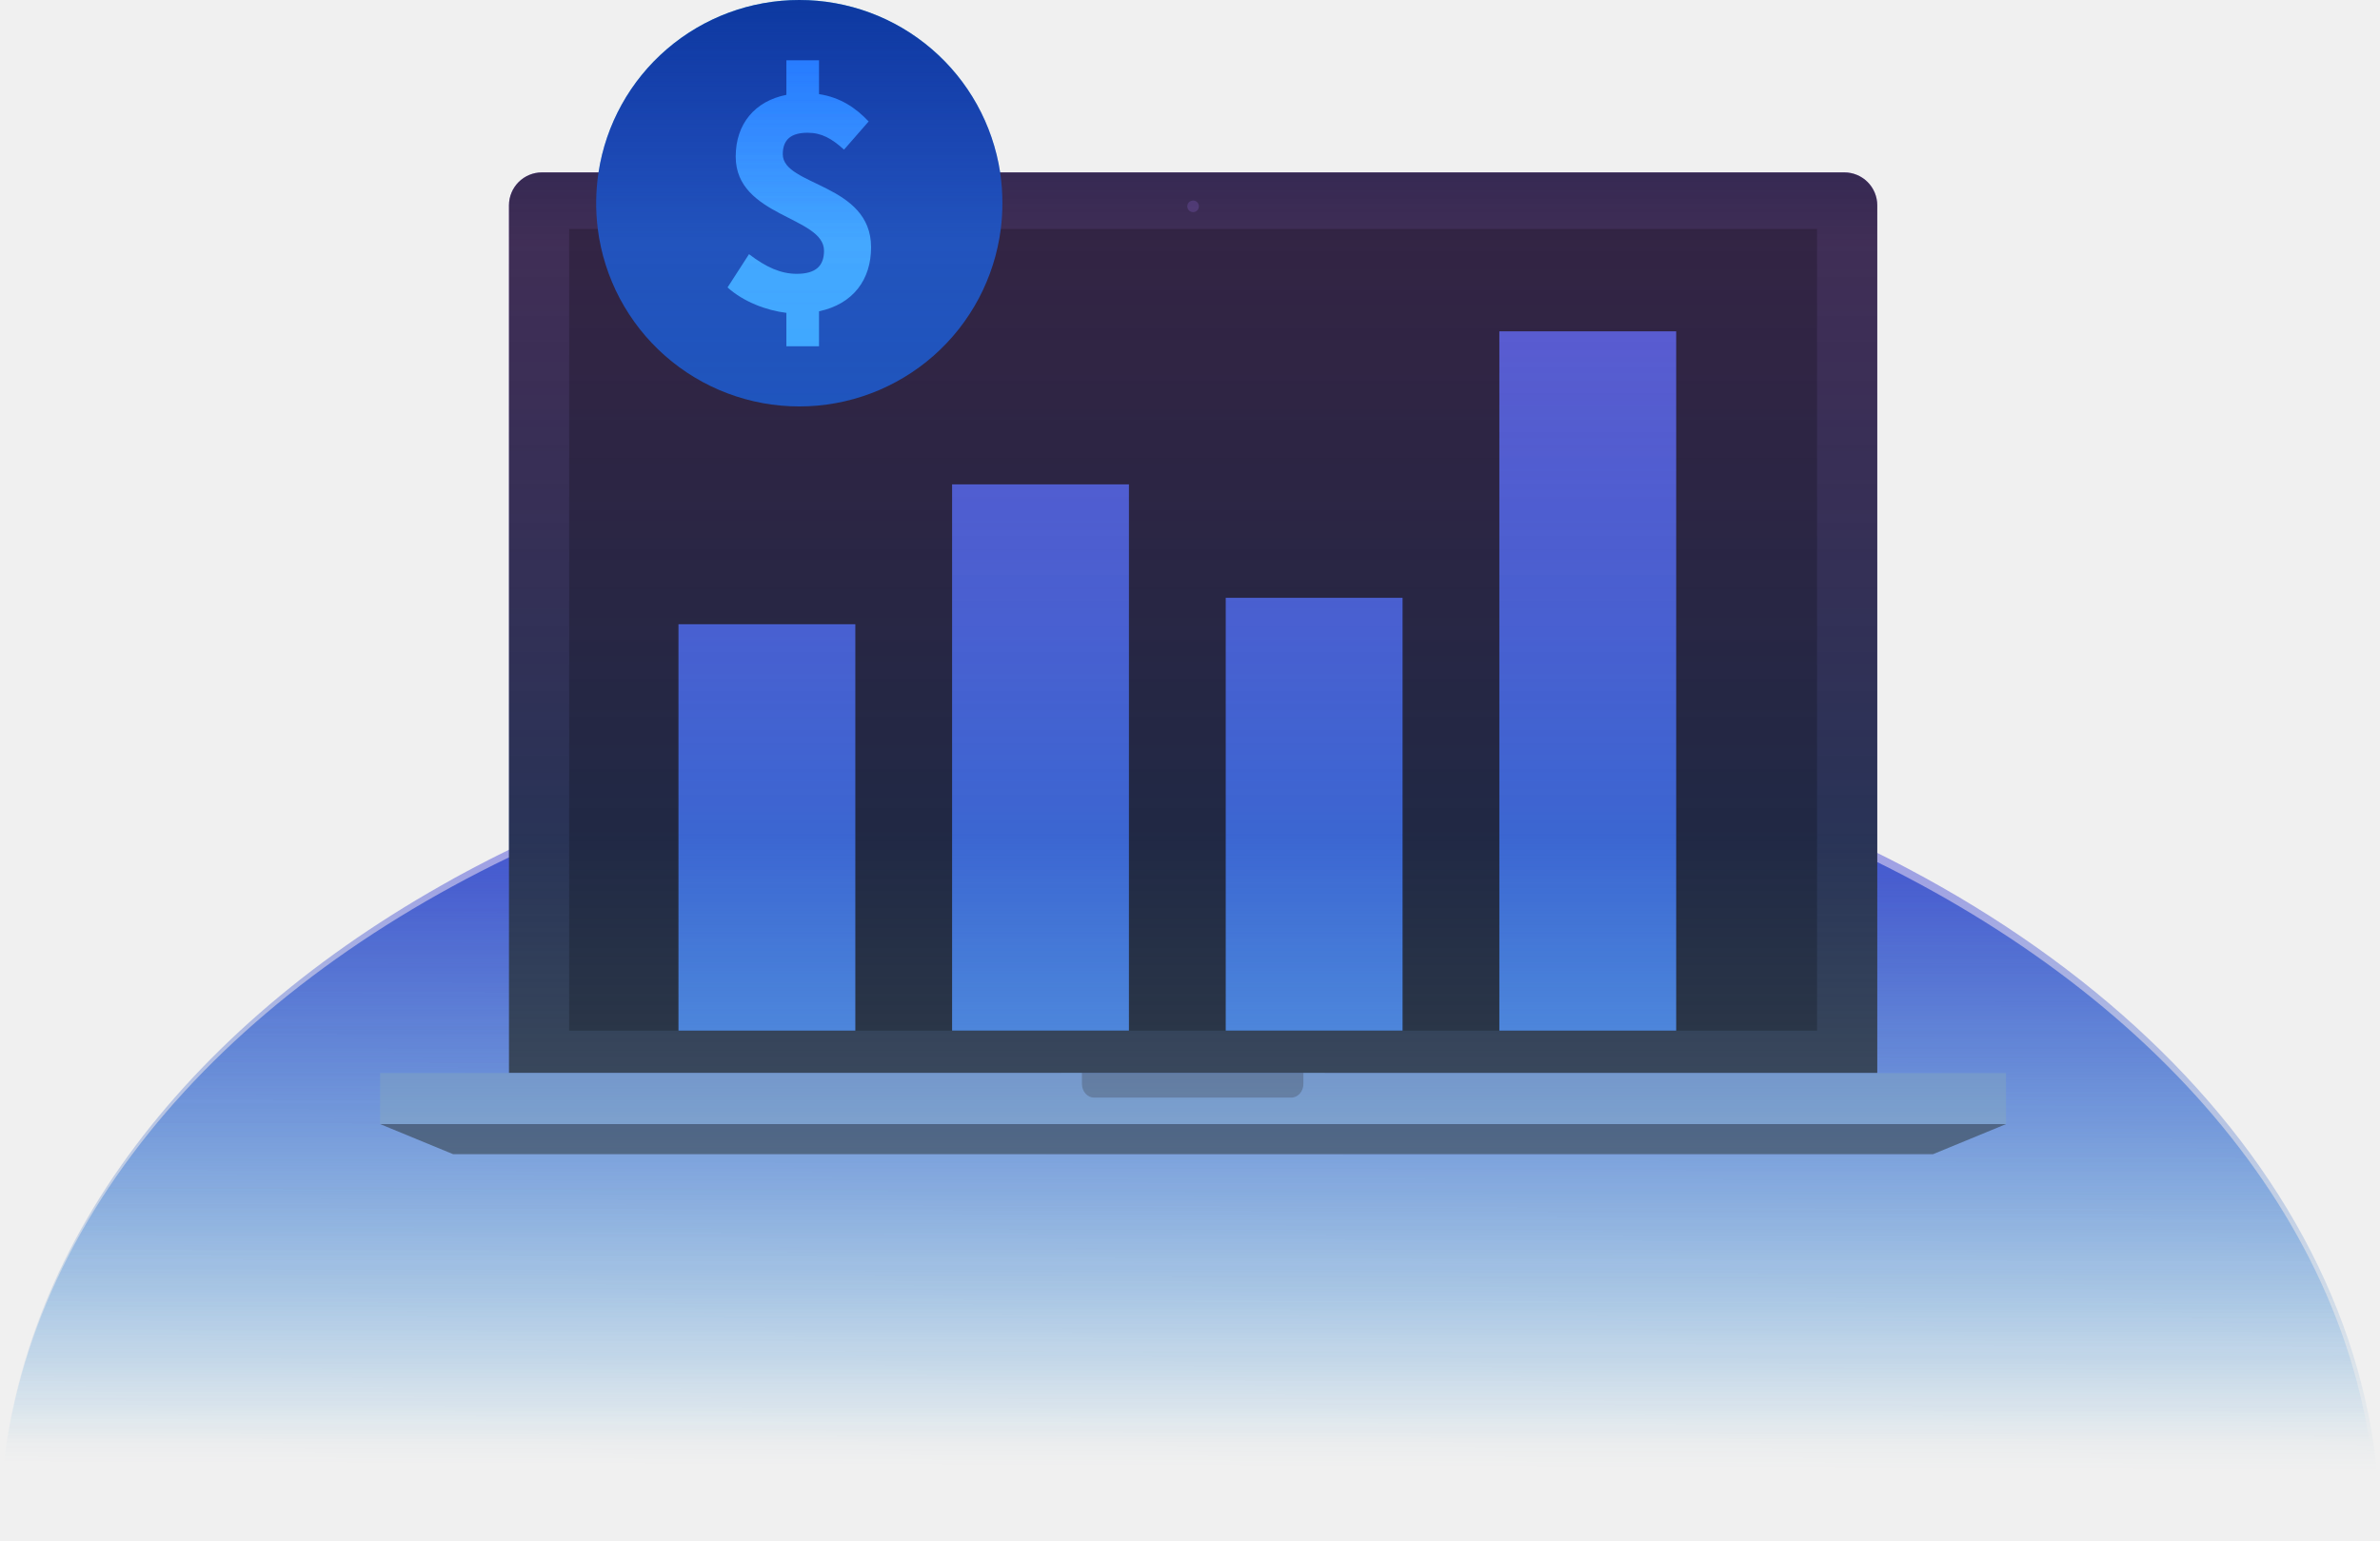
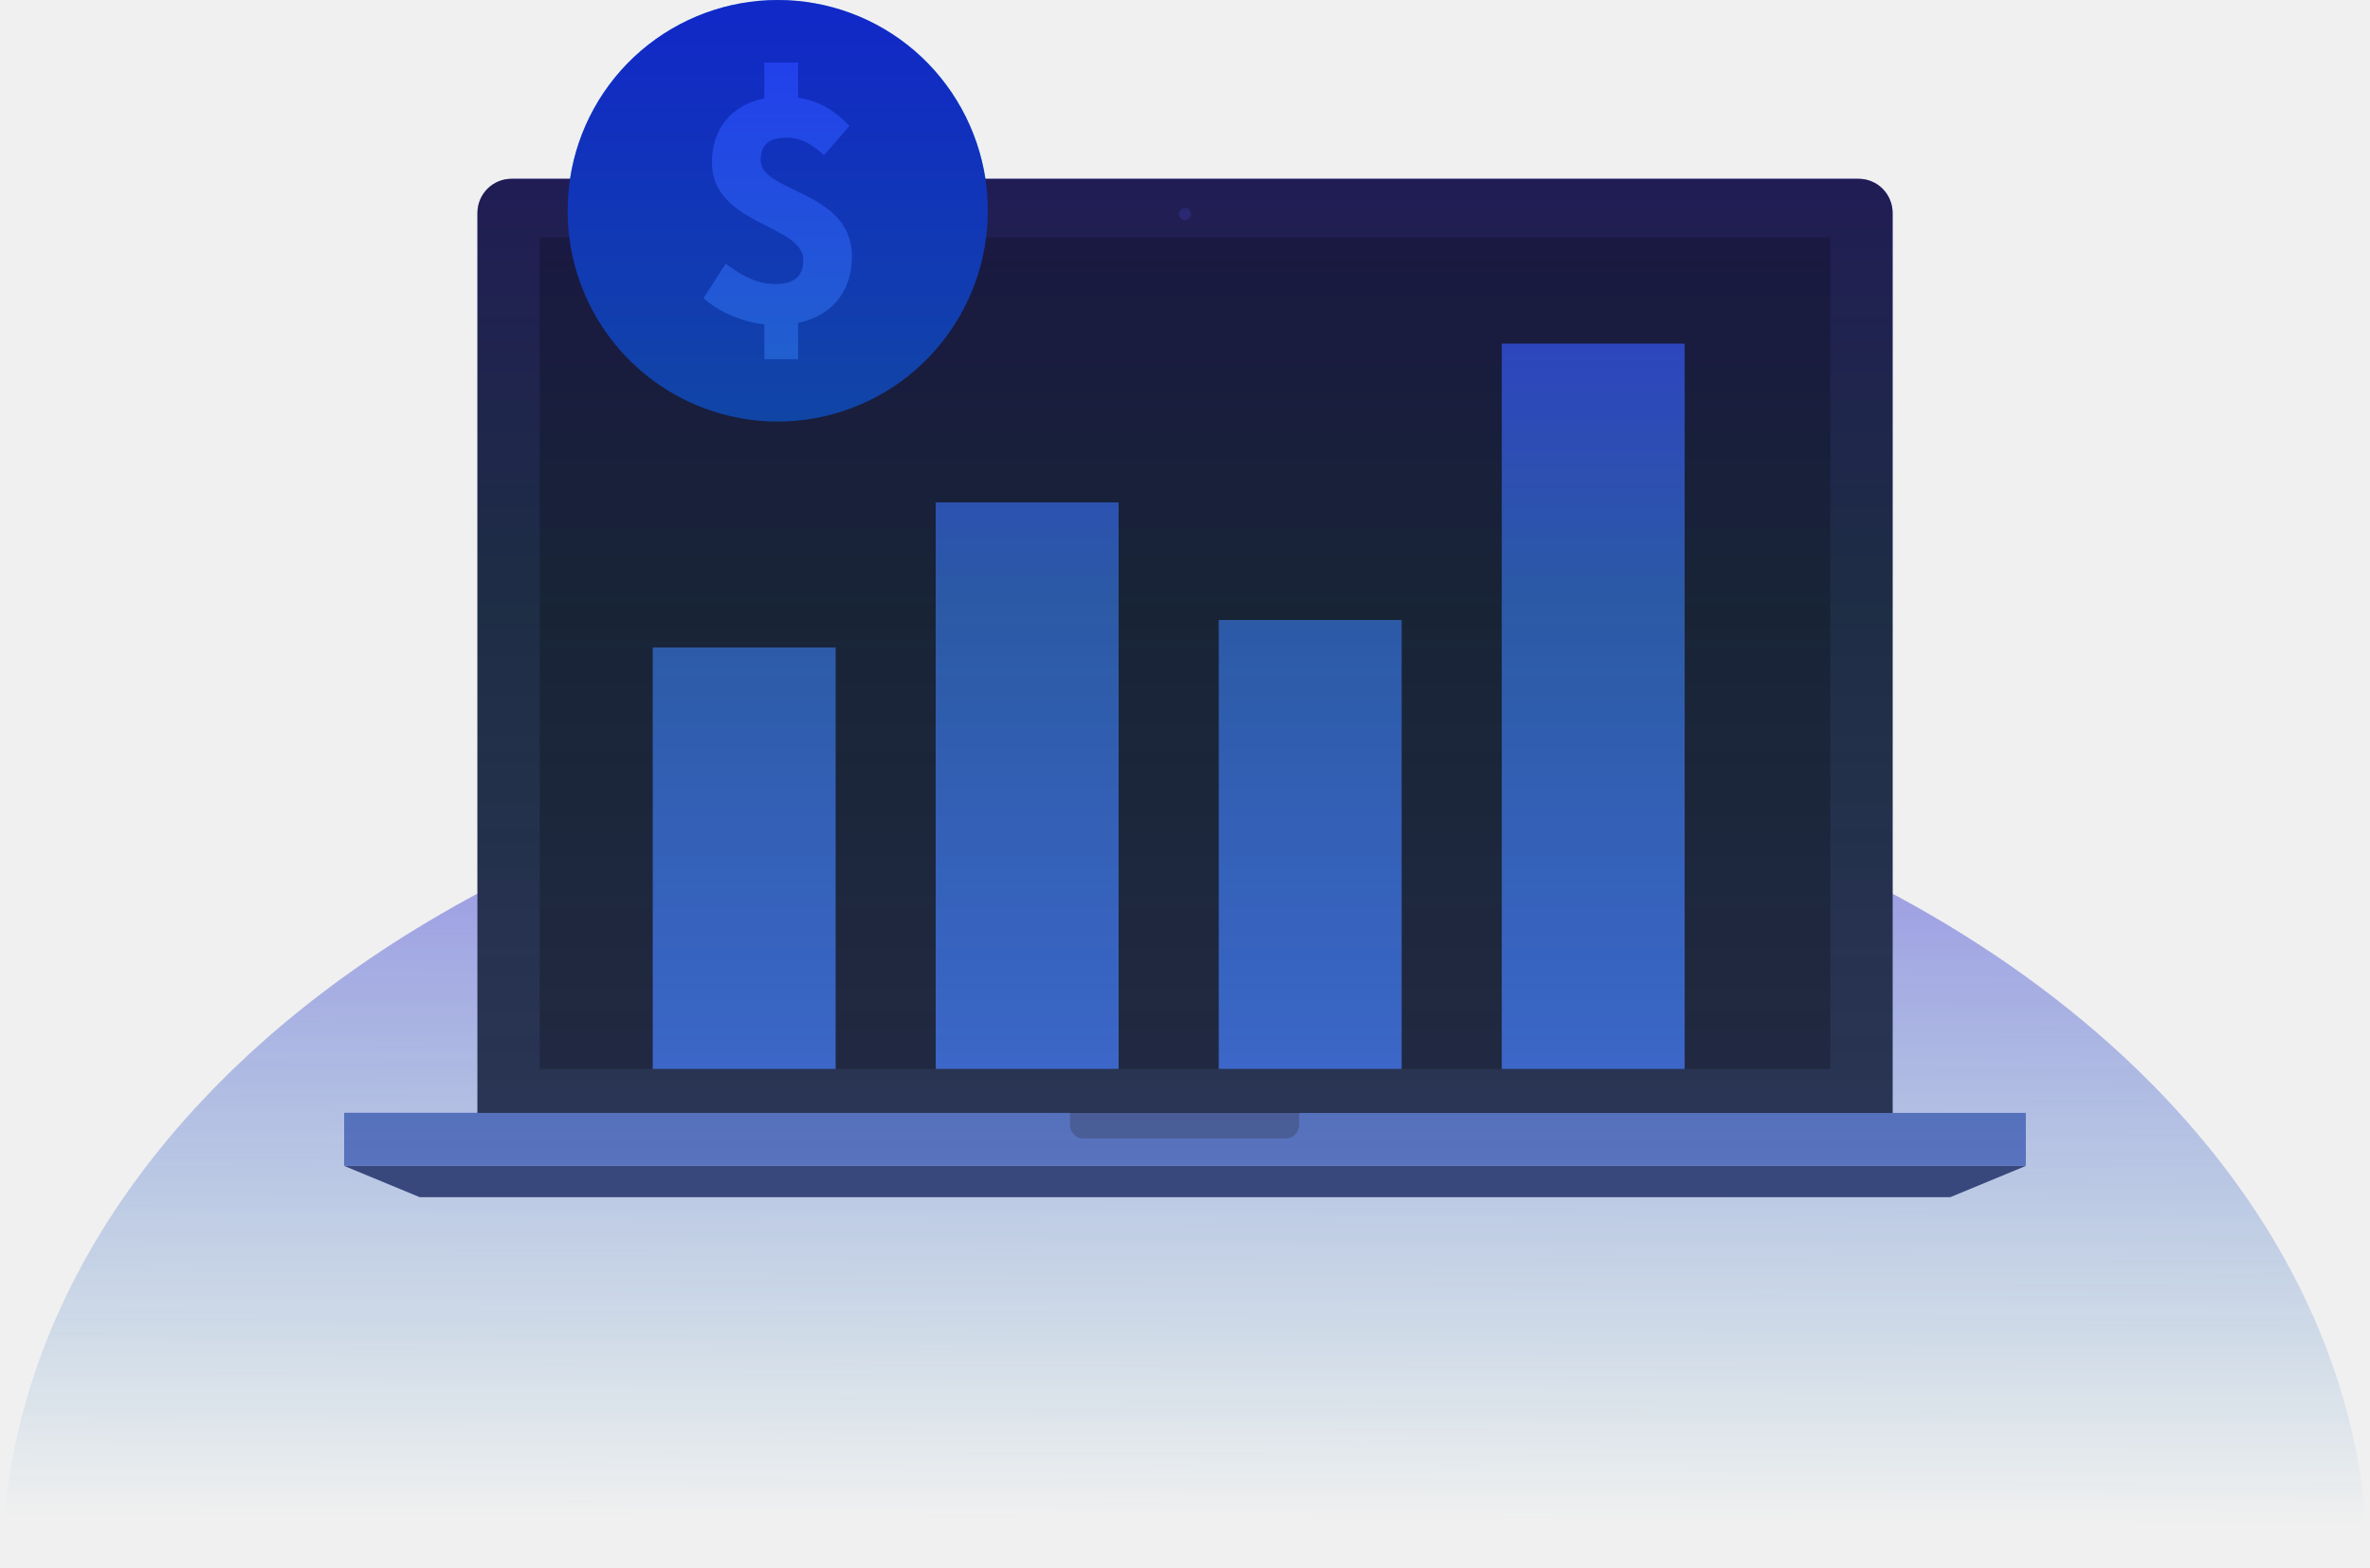
- <svg xmlns="http://www.w3.org/2000/svg" width="190" height="123" viewBox="0 0 190 123" fill="none">
-   <path d="M190 122H0C0.11 101.282 13.829 82.803 35.24 70.694L35.428 70.588C35.559 70.514 35.691 70.438 35.824 70.367C35.957 70.296 36.117 70.203 36.265 70.114C36.589 69.937 36.915 69.76 37.243 69.585L37.298 69.555L37.734 69.325L37.855 69.261L38.03 69.168C38.331 69.009 38.634 68.852 38.94 68.697L39.273 68.527L39.694 68.315L39.722 68.302L40.191 68.069L40.231 68.049C40.481 67.927 40.732 67.808 40.965 67.692C41.076 67.636 41.188 67.581 41.304 67.53L41.381 67.492C41.559 67.403 41.737 67.32 41.918 67.239C42.546 66.94 43.182 66.648 43.825 66.363C44.512 66.054 45.206 65.752 45.906 65.457C46.339 65.275 46.775 65.094 47.214 64.915L47.297 64.882L47.472 64.811L47.638 64.746L47.991 64.604H48.014L48.515 64.406C48.766 64.305 49.039 64.201 49.302 64.103C49.626 63.976 49.952 63.849 50.277 63.733L51.405 63.318C52.318 62.989 53.237 62.671 54.163 62.364C54.629 62.207 55.099 62.053 55.574 61.903C55.985 61.771 56.398 61.642 56.815 61.516L57.594 61.278L58.221 61.093L58.374 61.047L59.306 60.779L60.058 60.569L61.188 60.263L61.865 60.086L62.499 59.923L63.339 59.713L63.881 59.579L65.039 59.306H65.089L65.492 59.215L65.61 59.189L66.5 58.989L67.139 58.85H67.194C67.746 58.731 68.297 58.617 68.854 58.506L68.987 58.481L69.064 58.465L69.23 58.432H69.275L69.525 58.384L69.994 58.296C70.315 58.235 70.638 58.174 70.962 58.119C71.152 58.081 71.343 58.048 71.533 58.015H71.601L71.764 57.987C72.14 57.919 72.516 57.855 72.894 57.792L73.488 57.696L73.606 57.678C73.759 57.65 73.912 57.628 74.067 57.602L74.208 57.58H74.268C74.594 57.529 74.922 57.478 75.251 57.433C76.063 57.311 76.878 57.198 77.697 57.093C78.336 57.01 78.978 56.934 79.622 56.858C80.266 56.782 80.908 56.719 81.555 56.656C82.201 56.592 82.79 56.537 83.412 56.486C83.675 56.461 83.938 56.44 84.204 56.42C84.796 56.372 85.387 56.329 85.984 56.291C86.951 56.225 87.924 56.172 88.901 56.132C89.325 56.111 89.751 56.094 90.177 56.081C90.603 56.068 91.025 56.051 91.448 56.043C92.315 56.018 93.185 56.005 94.06 56C94.371 56 94.682 56 94.995 56H95.704C96.373 56 97.034 56.008 97.69 56.025H97.888H98.138H98.249L99.073 56.046L99.522 56.061H99.68L100.033 56.073H100.106H100.279H100.409H100.625L101.013 56.091H101.134H101.206L101.485 56.104L102.161 56.139L102.502 56.157H102.55H102.801L103.302 56.187C103.668 56.208 104.034 56.233 104.397 56.258L105.149 56.311H105.29L105.673 56.339C106.174 56.38 106.676 56.42 107.177 56.466C108.079 56.547 108.978 56.636 109.872 56.734L110.681 56.825C111.315 56.896 111.935 56.974 112.574 57.058C112.92 57.101 113.263 57.149 113.606 57.197L113.792 57.223L114.043 57.258C115.234 57.427 116.416 57.612 117.587 57.812C118.255 57.924 118.916 58.042 119.57 58.167H119.607L120.485 58.334L121.237 58.481L122.014 58.64L122.871 58.82L123.304 58.913C123.643 58.987 123.981 59.06 124.307 59.139C124.919 59.275 125.528 59.42 126.134 59.566L126.403 59.63L126.653 59.693L127.601 59.931L128.225 60.093L128.476 60.159L128.628 60.199L129.155 60.339L129.253 60.366C129.662 60.474 130.068 60.587 130.471 60.703C130.554 60.723 130.636 60.746 130.722 60.771L131.108 60.88L131.358 60.954C165.694 70.907 189.855 94.478 190 122Z" fill="url(#paint0_linear_632_1048)" />
-   <path d="M149.866 16.387V85.69H40.633V16.387C40.636 15.693 40.913 15.027 41.404 14.536C41.896 14.045 42.561 13.768 43.256 13.766H147.245C147.939 13.768 148.605 14.045 149.096 14.536C149.587 15.027 149.864 15.693 149.866 16.387Z" fill="#606060" />
-   <path d="M145.058 18.281H45.438V82.292H145.058V18.281Z" fill="#4C4C4C" />
-   <path d="M68.282 49.843H54.164V82.292H68.282V49.843Z" fill="#8BBEE8" />
-   <path d="M90.125 38.675H76.008V82.29H90.125V38.675Z" fill="#8BBEE8" />
-   <path d="M111.969 47.734H97.852V82.29H111.969V47.734Z" fill="#8BBEE8" />
-   <path d="M133.813 26.455H119.695V82.292H133.813V26.455Z" fill="#8BBEE8" />
-   <path d="M154.315 92.159H36.177L30.348 89.756H160.145L154.315 92.159Z" fill="#7C828B" />
-   <path d="M95.711 16.471C95.712 16.564 95.685 16.654 95.634 16.731C95.583 16.808 95.511 16.869 95.425 16.904C95.34 16.94 95.246 16.949 95.156 16.931C95.065 16.913 94.982 16.869 94.917 16.803C94.852 16.738 94.807 16.655 94.79 16.564C94.772 16.473 94.782 16.379 94.818 16.294C94.854 16.209 94.915 16.137 94.992 16.086C95.069 16.036 95.16 16.009 95.252 16.011C95.374 16.011 95.491 16.06 95.577 16.146C95.663 16.233 95.711 16.349 95.711 16.471Z" fill="#808184" />
-   <path d="M105.766 85.678H84.731V88.081H105.766V85.678Z" fill="#A6A8AB" />
-   <path d="M104.053 85.678V86.548C104.053 87.149 103.617 87.64 103.084 87.64H87.343C86.81 87.64 86.373 87.149 86.373 86.548V85.674H30.348V89.754H160.145V85.678H104.053Z" fill="#C5CED6" />
-   <path d="M80.023 16.233C80.023 16.918 79.98 17.602 79.895 18.281C79.397 22.196 77.489 25.796 74.528 28.405C71.566 31.014 67.755 32.453 63.808 32.453C59.862 32.453 56.05 31.014 53.089 28.405C50.127 25.796 48.219 22.196 47.722 18.281C47.533 16.78 47.553 15.261 47.78 13.766C48.366 9.934 50.305 6.439 53.246 3.914C56.187 1.388 59.935 0 63.811 0C67.688 0 71.436 1.388 74.377 3.914C77.318 6.439 79.257 9.934 79.843 13.766C79.965 14.583 80.025 15.407 80.023 16.233Z" fill="#33AED3" />
-   <path style="mix-blend-mode:multiply" d="M189.72 122.017H0C0.118 99.842 16.16 80.26 40.631 68.457V16.387C40.634 15.693 40.911 15.027 41.403 14.536C41.894 14.045 42.56 13.768 43.254 13.766H47.781C48.367 9.934 50.306 6.439 53.247 3.914C56.188 1.388 59.936 0 63.812 0C67.689 0 71.437 1.388 74.378 3.914C77.319 6.439 79.258 9.934 79.844 13.766H147.243C147.938 13.768 148.603 14.045 149.094 14.536C149.585 15.027 149.862 15.693 149.864 16.387V68.834C173.899 80.677 189.602 100.076 189.72 122.017Z" fill="url(#paint1_linear_632_1048)" />
+ <svg xmlns="http://www.w3.org/2000/svg" width="192" height="127" viewBox="0 0 192 127" fill="none">
+   <path d="M191.827 127H0.173C0.284 105.617 14.122 86.546 35.72 74.047L35.91 73.938C36.041 73.862 36.175 73.784 36.309 73.71C36.443 73.637 36.605 73.54 36.754 73.449C37.08 73.266 37.409 73.083 37.74 72.903L37.796 72.872L38.236 72.634L38.357 72.569L38.534 72.472C38.837 72.308 39.143 72.146 39.452 71.986L39.788 71.811L40.213 71.592L40.241 71.579L40.714 71.338L40.754 71.317C41.007 71.192 41.26 71.069 41.495 70.949C41.606 70.891 41.72 70.834 41.836 70.782L41.914 70.743C42.094 70.651 42.273 70.565 42.456 70.481C43.089 70.173 43.731 69.872 44.38 69.577C45.072 69.259 45.772 68.947 46.478 68.642C46.915 68.454 47.355 68.268 47.798 68.083L47.882 68.049L48.059 67.976L48.225 67.908L48.582 67.762H48.605L49.11 67.558C49.363 67.453 49.639 67.346 49.904 67.244C50.23 67.114 50.559 66.983 50.888 66.863L52.026 66.434C52.946 66.095 53.873 65.767 54.807 65.45C55.277 65.288 55.752 65.129 56.23 64.974C56.645 64.838 57.062 64.705 57.482 64.574L58.268 64.329L58.9 64.138L59.055 64.091L59.995 63.814L60.754 63.597L61.894 63.281L62.577 63.098L63.217 62.931L64.064 62.714L64.61 62.576L65.778 62.294H65.828L66.235 62.2L66.354 62.173L67.252 61.967L67.897 61.824H67.952C68.508 61.701 69.065 61.583 69.626 61.468L69.76 61.442L69.838 61.426L70.005 61.392H70.051L70.304 61.343L70.776 61.251C71.1 61.189 71.426 61.126 71.752 61.069C71.945 61.029 72.137 60.995 72.329 60.961H72.397L72.561 60.933C72.941 60.862 73.32 60.797 73.702 60.731L74.301 60.632L74.42 60.614C74.574 60.585 74.728 60.562 74.885 60.535L75.027 60.512H75.087C75.416 60.46 75.747 60.407 76.079 60.361C76.898 60.235 77.72 60.118 78.546 60.01C79.191 59.924 79.838 59.846 80.488 59.767C81.138 59.689 81.785 59.624 82.438 59.558C83.09 59.493 83.684 59.436 84.311 59.383C84.577 59.357 84.842 59.336 85.11 59.316C85.707 59.266 86.303 59.221 86.905 59.182C87.881 59.114 88.862 59.059 89.848 59.018C90.276 58.997 90.706 58.978 91.135 58.965C91.565 58.952 91.99 58.934 92.417 58.926C93.292 58.9 94.169 58.887 95.052 58.882C95.365 58.882 95.679 58.882 95.995 58.882H96.71C97.385 58.882 98.052 58.891 98.713 58.908H98.913H99.166H99.277L100.109 58.929L100.561 58.944H100.721L101.077 58.958H101.15H101.325H101.456H101.674L102.066 58.976H102.187H102.26L102.541 58.989L103.224 59.026L103.568 59.044H103.616H103.868L104.374 59.075C104.743 59.096 105.112 59.122 105.479 59.148L106.238 59.203H106.379L106.766 59.232C107.272 59.274 107.777 59.316 108.283 59.362C109.193 59.446 110.099 59.538 111.001 59.639L111.818 59.733C112.458 59.807 113.082 59.888 113.727 59.974C114.076 60.018 114.422 60.068 114.768 60.117L114.956 60.144L115.208 60.18C116.41 60.354 117.602 60.545 118.784 60.752C119.458 60.867 120.125 60.989 120.784 61.118H120.822L121.706 61.291L122.465 61.442L123.249 61.607L124.114 61.792L124.551 61.889C124.892 61.965 125.234 62.04 125.562 62.121C126.179 62.262 126.794 62.411 127.406 62.563L127.676 62.628L127.929 62.693L128.885 62.939L129.514 63.106L129.767 63.174L129.921 63.216L130.452 63.36L130.551 63.388C130.964 63.5 131.374 63.616 131.78 63.736C131.863 63.757 131.947 63.78 132.033 63.806L132.422 63.919L132.675 63.995C167.309 74.267 191.681 98.594 191.827 127Z" fill="url(#paint0_linear_637_662)" />
+   <path d="M153.326 17.245V90.175H38.674V17.245C38.677 16.514 38.968 15.813 39.484 15.297C39.999 14.78 40.698 14.489 41.427 14.486H150.575C151.304 14.489 152.002 14.78 152.518 15.297C153.033 15.814 153.324 16.514 153.326 17.245Z" fill="#606060" />
+   <path d="M148.283 19.238H43.721V86.598H148.283V19.238Z" fill="#4C4C4C" />
+   <path d="M67.698 52.451H52.88V86.598H67.698V52.451Z" fill="#8BBEE8" />
+   <path d="M90.622 40.699H75.805V86.596H90.622V40.699Z" fill="#8BBEE8" />
+   <path d="M113.551 50.232H98.733V86.596H113.551V50.232Z" fill="#8BBEE8" />
+   <path d="M136.479 27.839H121.662V86.598H136.479V27.839Z" fill="#8BBEE8" />
+   <path d="M158 96.982H34L27.882 94.453H164.118L158 96.982Z" fill="#7C828B" />
+   <path d="M96.489 17.333C96.49 17.431 96.462 17.526 96.408 17.607C96.355 17.688 96.278 17.752 96.189 17.789C96.1 17.826 96.001 17.836 95.906 17.817C95.811 17.799 95.724 17.752 95.655 17.683C95.587 17.614 95.54 17.526 95.522 17.431C95.503 17.335 95.514 17.236 95.552 17.147C95.589 17.057 95.653 16.981 95.734 16.928C95.815 16.875 95.91 16.847 96.007 16.848C96.135 16.849 96.258 16.9 96.348 16.991C96.438 17.082 96.489 17.205 96.489 17.333Z" fill="#808184" />
+   <path d="M107.038 90.162H84.96V92.691H107.038V90.162Z" fill="#A6A8AB" />
+   <path d="M105.244 90.162V91.077C105.244 91.71 104.786 92.227 104.226 92.227H87.704C87.145 92.227 86.686 91.71 86.686 91.077V90.158H27.882V94.451H164.118V90.162H105.244Z" fill="#C5CED6" />
+   <path d="M80.023 17.082C80.022 17.803 79.978 18.523 79.888 19.238C79.366 23.358 77.363 27.146 74.255 29.891C71.147 32.637 67.146 34.151 63.004 34.151C58.861 34.151 54.861 32.637 51.752 29.891C48.644 27.146 46.641 23.358 46.119 19.238C45.921 17.659 45.942 16.06 46.18 14.486C46.795 10.454 48.831 6.776 51.917 4.119C55.004 1.461 58.938 -3.05176e-05 63.007 -3.05176e-05C67.075 -3.05176e-05 71.01 1.461 74.096 4.119C77.183 6.776 79.218 10.454 79.833 14.486C79.962 15.346 80.025 16.213 80.023 17.082Z" fill="#33AED3" />
  <g style="mix-blend-mode:overlay">
-     <path d="M69.54 19.748C69.54 14.644 62.491 14.864 62.491 12.317C62.491 11.115 63.188 10.6 64.472 10.6C65.587 10.6 66.41 11.065 67.38 11.949L69.346 9.698C68.314 8.604 67.074 7.772 65.384 7.516V4.815H62.779V7.572C60.264 8.073 58.733 9.887 58.733 12.504C58.733 17.323 65.783 17.273 65.783 20.02C65.783 21.237 65.118 21.864 63.603 21.864C62.34 21.864 61.152 21.335 59.795 20.295L58.082 22.95C59.358 24.106 61.216 24.794 62.779 24.98V27.651H65.384V24.856C68.126 24.275 69.54 22.309 69.54 19.748Z" fill="white" />
+     <path d="M69.02 20.781C69.02 15.41 61.621 15.642 61.621 12.962C61.621 11.697 62.353 11.155 63.701 11.155C64.87 11.155 65.735 11.644 66.753 12.574L68.816 10.206C67.733 9.054 66.431 8.179 64.658 7.909V5.067H61.924V7.968C59.284 8.495 57.677 10.404 57.677 13.158C57.677 18.23 65.077 18.177 65.077 21.068C65.077 22.348 64.378 23.008 62.788 23.008C61.463 23.008 60.216 22.451 58.792 21.357L56.993 24.151C58.333 25.368 60.283 26.091 61.924 26.287V29.098H64.658V26.157C67.535 25.545 69.02 23.476 69.02 20.781Z" fill="white" />
+   </g>
+   <g style="mix-blend-mode:multiply">
+     <path d="M33.996 96.982H158.003L164.118 94.447H27.882L33.996 96.982Z" fill="url(#paint1_linear_637_662)" style="mix-blend-mode:multiply" />
+     <path d="M153.325 90.16V17.239C153.325 16.513 153.027 15.81 152.521 15.292C152.004 14.773 151.303 14.485 150.578 14.485H79.834C79.213 10.452 77.179 6.776 74.099 4.114C71.007 1.452 67.076 -3.05176e-05 63.007 -3.05176e-05C58.938 -3.05176e-05 55.007 1.463 51.915 4.114C48.824 6.776 46.789 10.452 46.18 14.485H41.433C40.709 14.485 40.008 14.773 39.491 15.292C38.973 15.81 38.686 16.513 38.686 17.239V90.148H27.882V94.447H164.118V90.16H153.325Z" fill="url(#paint2_linear_637_662)" style="mix-blend-mode:multiply" />
  </g>
  <defs>
-     <linearGradient id="paint0_linear_632_1048" x1="95.598" y1="-36.163" x2="95.008" y2="148.366" gradientUnits="userSpaceOnUse">
+     <linearGradient id="paint0_linear_637_662" x1="96.603" y1="-36.239" x2="95.98" y2="154.212" gradientUnits="userSpaceOnUse">
      <stop offset="0.032" stop-color="#4053C1" />
      <stop offset="0.509" stop-color="#634FE1" stop-opacity="0.62" />
-       <stop offset="0.831" stop-color="#0067AD" stop-opacity="0" />
+       <stop offset="0.837" stop-color="#0067AD" stop-opacity="0" />
    </linearGradient>
-     <linearGradient id="paint1_linear_632_1048" x1="94.859" y1="-26.012" x2="94.859" y2="189.633" gradientUnits="userSpaceOnUse">
-       <stop offset="0.12" stop-color="#4053C1" />
-       <stop offset="0.21" stop-color="#7D33D6" stop-opacity="0.65" />
-       <stop offset="0.43" stop-color="#4F70E1" stop-opacity="0.83" />
-       <stop offset="0.655" stop-color="#008EEF" stop-opacity="0" />
+     <linearGradient id="paint1_linear_637_662" x1="95.991" y1="-91.382" x2="95.991" y2="125.552" gradientUnits="userSpaceOnUse">
+       <stop offset="0.429" stop-color="#573CF0" />
+       <stop offset="0.649" stop-color="#5079B6" />
+       <stop offset="0.876" stop-color="#5977E1" stop-opacity="0.82" />
+     </linearGradient>
+     <linearGradient id="paint2_linear_637_662" x1="95.991" y1="-91.382" x2="95.991" y2="125.552" gradientUnits="userSpaceOnUse">
+       <stop offset="0.429" stop-color="#573CF0" />
+       <stop offset="0.649" stop-color="#5079B6" />
+       <stop offset="0.876" stop-color="#5977E1" stop-opacity="0.82" />
    </linearGradient>
  </defs>
</svg>
